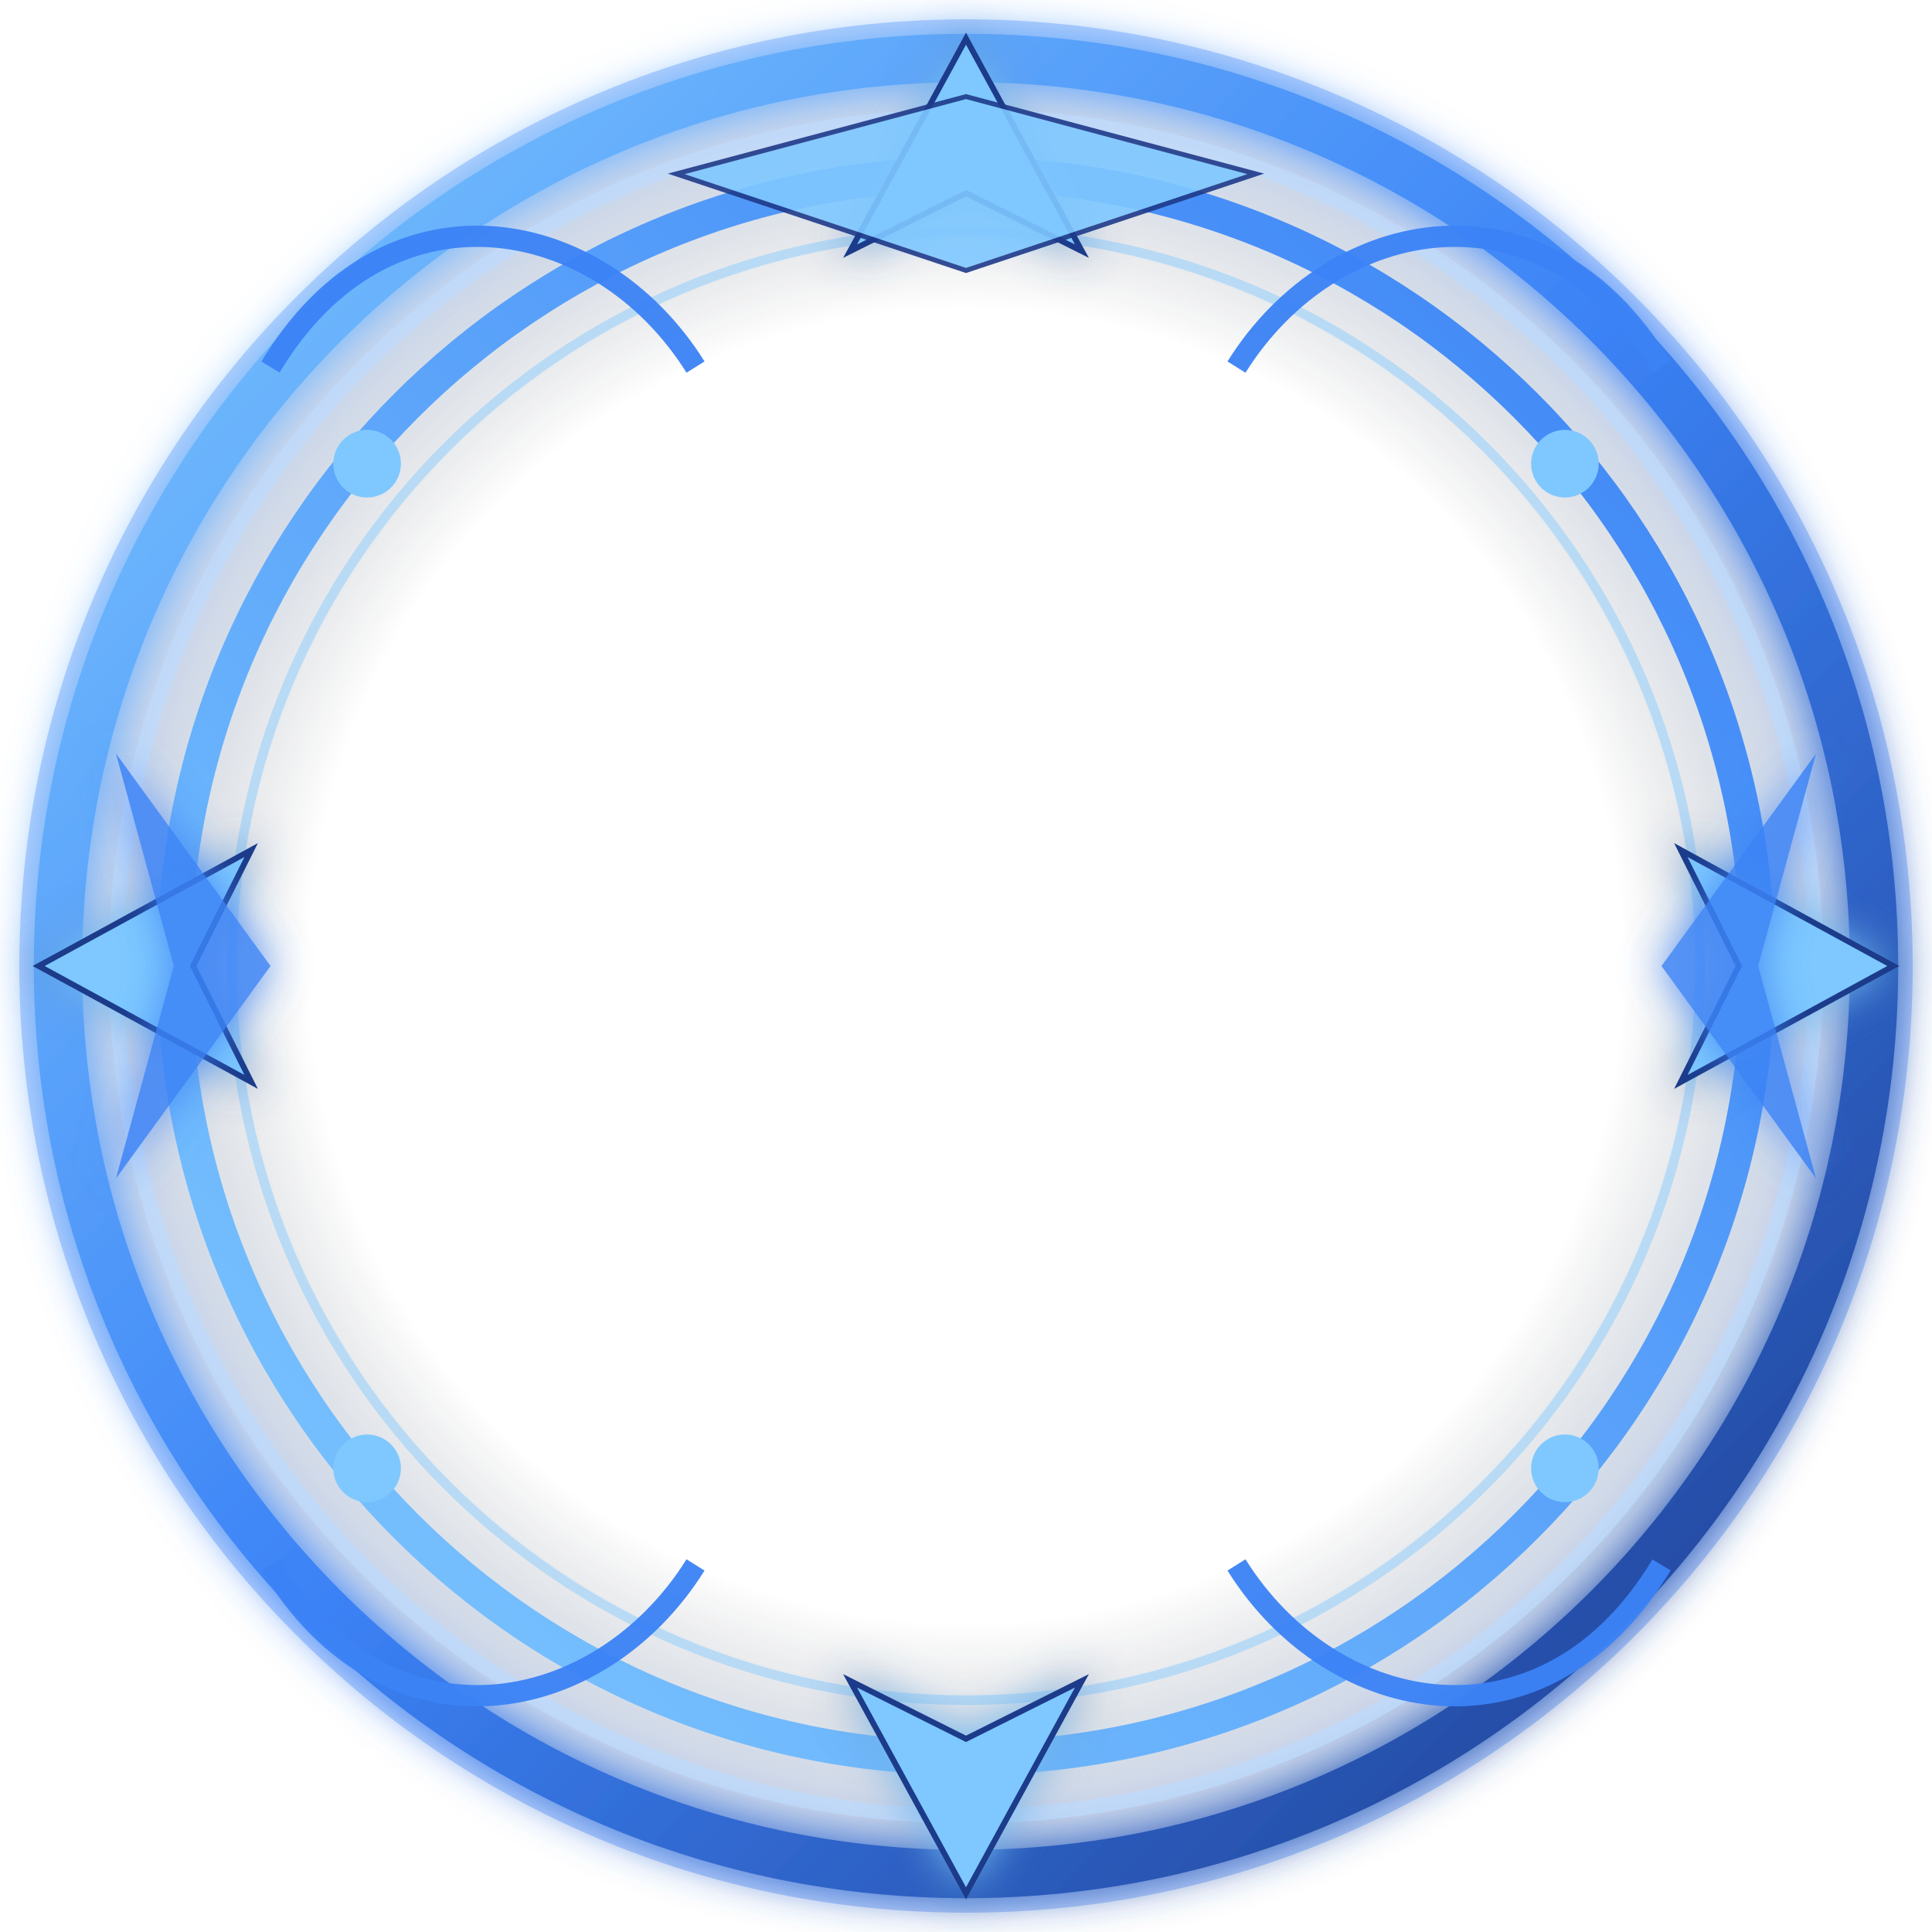
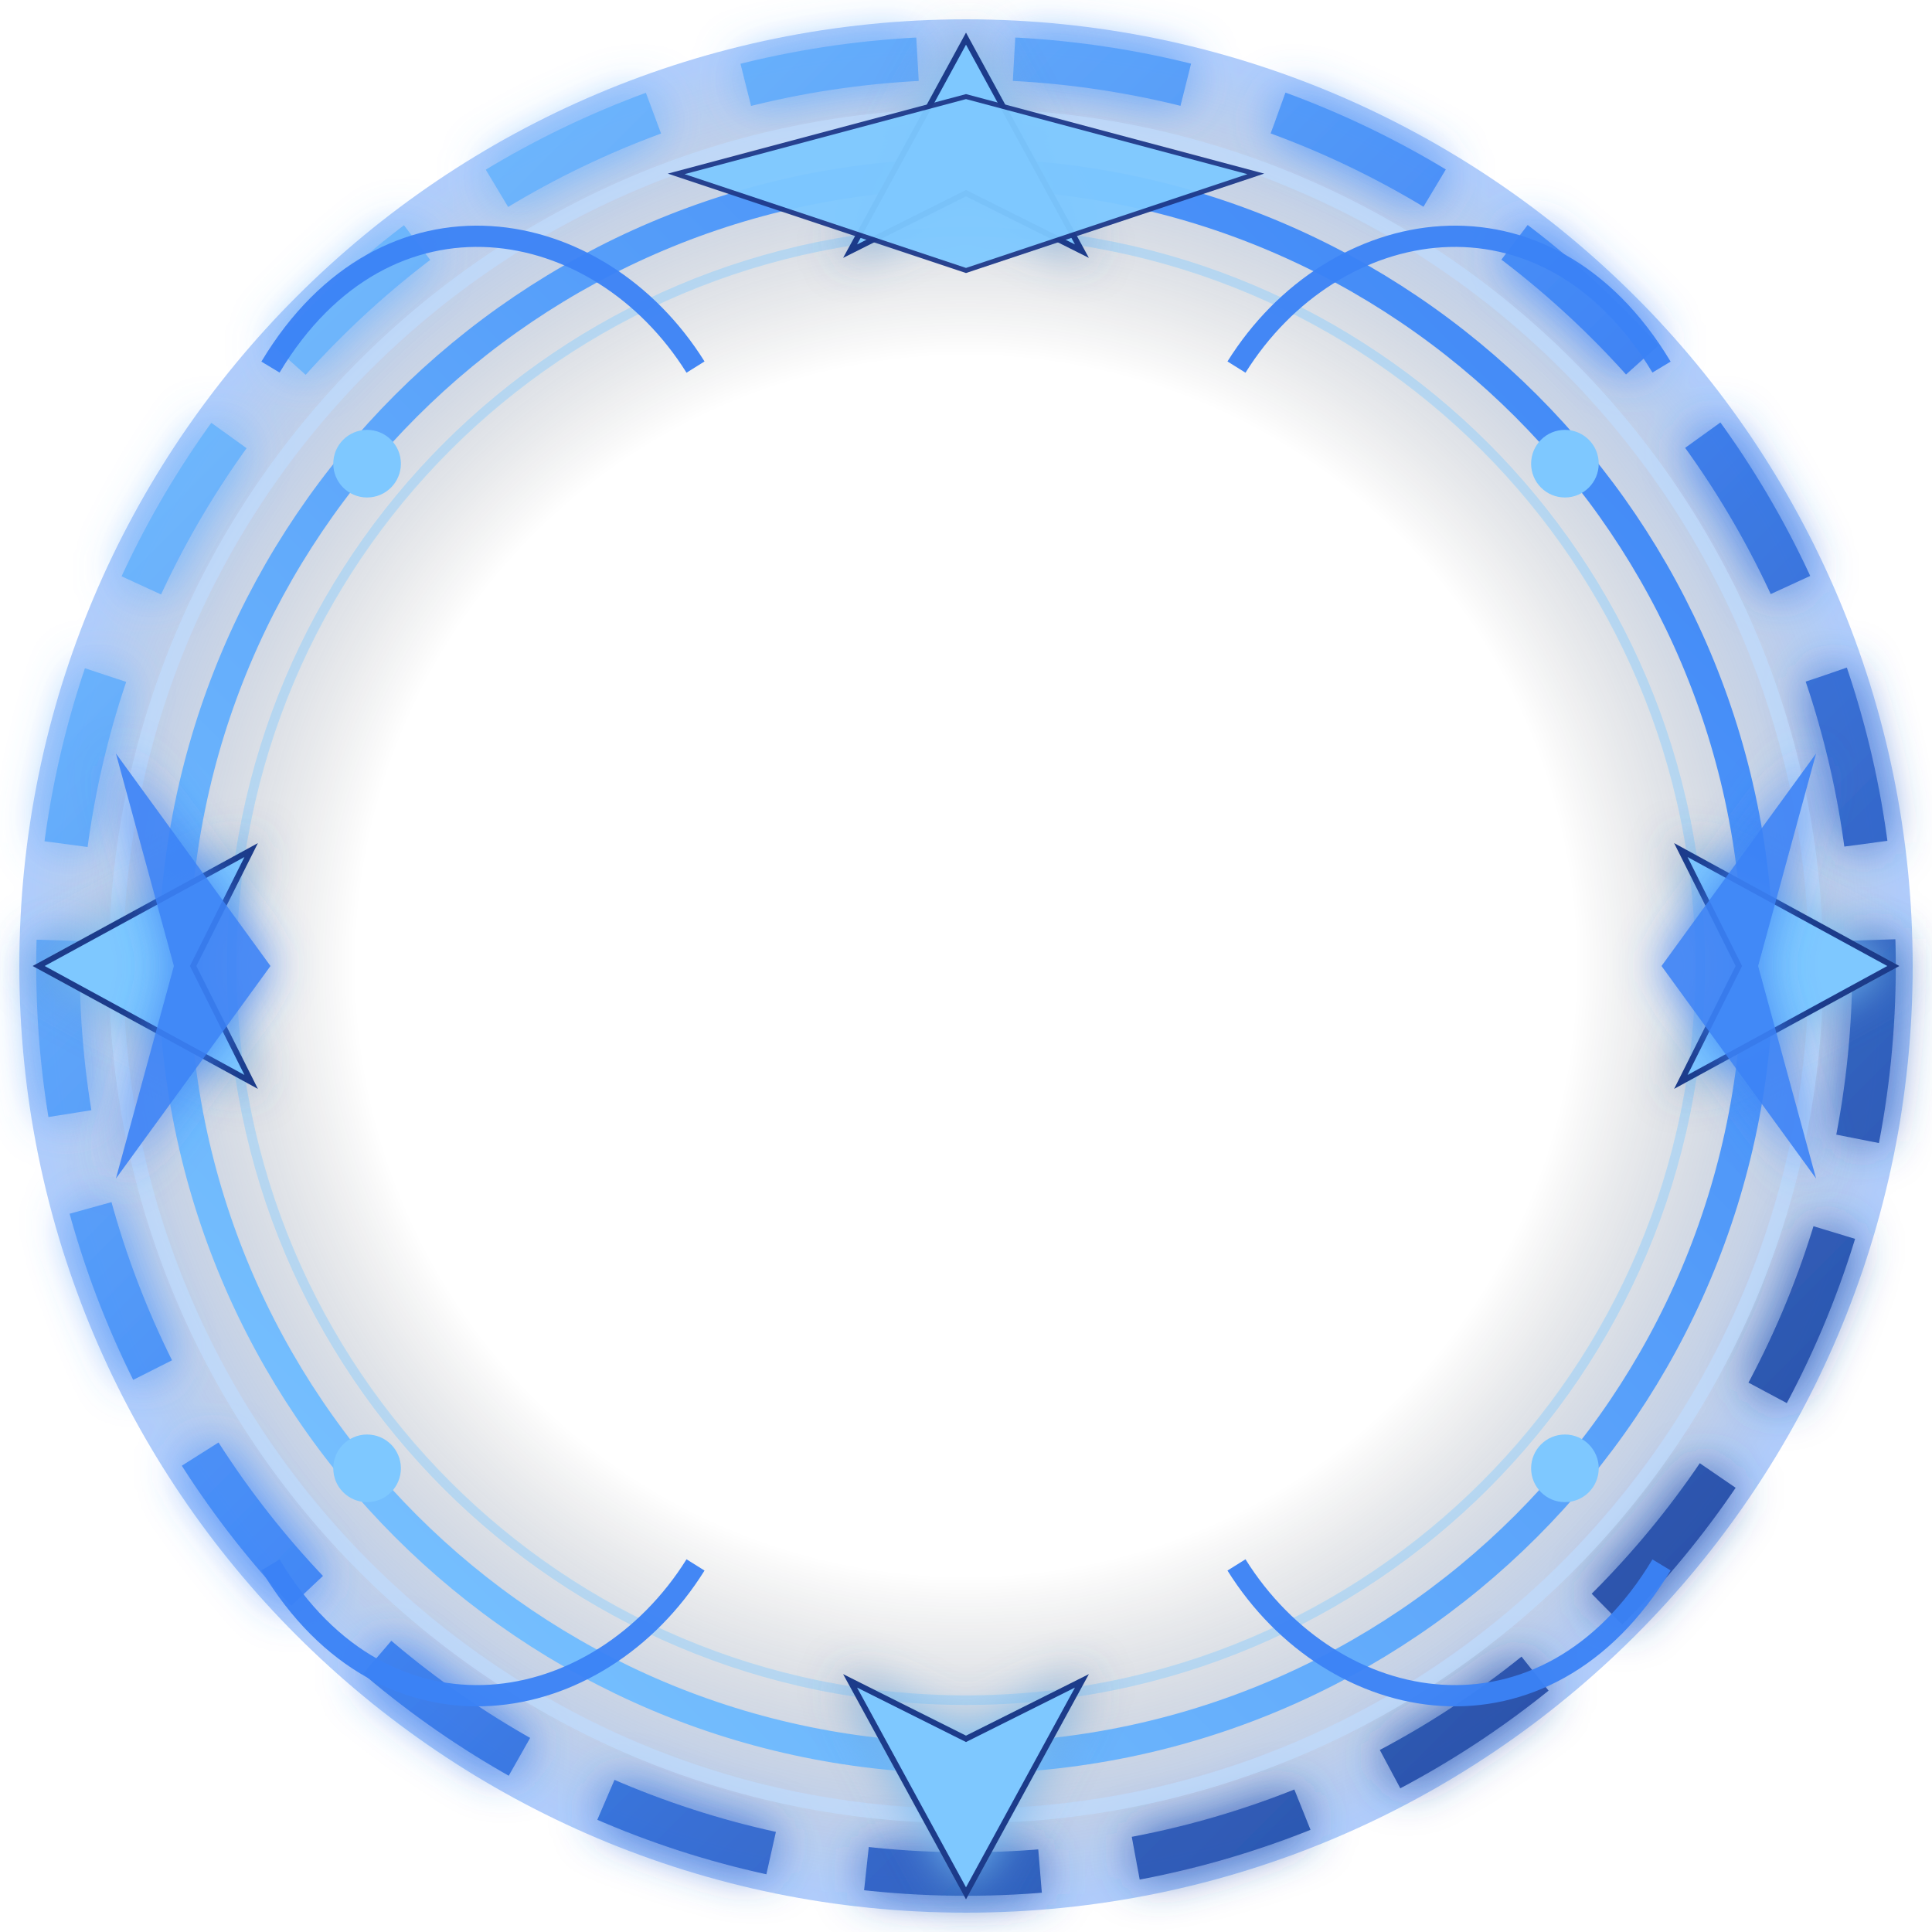
<svg xmlns="http://www.w3.org/2000/svg" viewBox="0 0 200 200" fill="none">
  <defs>
    <linearGradient id="a-top2" x1="0" y1="0" x2="1" y2="1">
-       <stop offset="0%" stop-color="#7EC8FF" />
+       <stop offset="0%" stop-color="#7EC8FF">
+         <animate attributeName="stop-color" values="#7EC8FF;#3B82F6;#7EC8FF" dur="3s" repeatCount="indefinite" />
+       </stop>
      <stop offset="50%" stop-color="#3B82F6" />
-       <stop offset="100%" stop-color="#1E3A8A" />
+       <stop offset="100%" stop-color="#1E3A8A">
+         <animate attributeName="stop-color" values="#1E3A8A;#7EC8FF;#1E3A8A" dur="3s" repeatCount="indefinite" />
+       </stop>
    </linearGradient>
    <linearGradient id="b-top2" x1="1" y1="0" x2="0" y2="1">
      <stop offset="0%" stop-color="#3B82F6" />
      <stop offset="100%" stop-color="#7EC8FF" />
    </linearGradient>
    <radialGradient id="r-top2" cx="50%" cy="50%" r="50%">
-       <stop offset="70%" stop-color="transparent" />
-       <stop offset="100%" stop-color="#3B82F6" stop-opacity="0.35" />
+       <stop offset="65%" stop-color="transparent" />
+       <stop offset="100%" stop-color="#3B82F6" stop-opacity="0.4">
+         <animate attributeName="stop-opacity" values="0.25;0.55;0.25" dur="2.2s" repeatCount="indefinite" />
+       </stop>
    </radialGradient>
-     <filter id="gl-top2" x="-25%" y="-25%" width="150%" height="150%">
-       <feGaussianBlur stdDeviation="2.2" result="b" />
+     <filter id="gl-top2" x="-30%" y="-30%" width="160%" height="160%">
+       <feGaussianBlur stdDeviation="2.4" result="b" />
      <feMerge>
        <feMergeNode in="b" />
        <feMergeNode in="SourceGraphic" />
      </feMerge>
    </filter>
  </defs>
  <circle cx="100" cy="100" r="98" fill="url(#r-top2)" />
-   <circle cx="100" cy="100" r="94" stroke="url(#a-top2)" stroke-width="5" filter="url(#gl-top2)" />
+   <g>
+     <animateTransform attributeName="transform" type="rotate" from="0 100 100" to="360 100 100" dur="12s" repeatCount="indefinite" />
+     <circle cx="100" cy="100" r="94" stroke="url(#a-top2)" stroke-width="4.5" stroke-dasharray="18 10" fill="none" filter="url(#gl-top2)" opacity="0.95" />
+   </g>
  <circle cx="100" cy="100" r="88" stroke="#BFDBFE" stroke-width="1.5" opacity="0.7" />
-   <circle cx="100" cy="100" r="82" stroke="url(#b-top2)" stroke-width="3.5" />
-   <circle cx="100" cy="100" r="76" stroke="#7EC8FF" stroke-width="1" opacity="0.45" />
-   <g filter="url(#gl-top2)" fill="#7EC8FF" stroke="#1E3A8A" stroke-width="0.6">
-     <path d="M100 4 L112 26 L100 20 L88 26 Z" />
-     <path d="M100 196 L112 174 L100 180 L88 174 Z" />
-     <path d="M4 100 L26 112 L20 100 L26 88 Z" />
-     <path d="M196 100 L174 112 L180 100 L174 88 Z" />
+   <circle cx="100" cy="100" r="82" stroke="url(#b-top2)" stroke-width="3.2" fill="none" />
+   <circle cx="100" cy="100" r="76" stroke="#7EC8FF" stroke-width="1" opacity="0.4" />
+   <g filter="url(#gl-top2)">
+     <animateTransform attributeName="transform" type="rotate" from="360 100 100" to="0 100 100" dur="18s" repeatCount="indefinite" />
+     <g fill="#7EC8FF" stroke="#1E3A8A" stroke-width="0.6">
+       <path d="M100 4 L112 26 L100 20 L88 26 Z" />
+       <path d="M100 196 L112 174 L100 180 L88 174 Z" />
+       <path d="M4 100 L26 112 L20 100 L26 88 Z" />
+       <path d="M196 100 L174 112 L180 100 L174 88 Z" />
+     </g>
  </g>
  <g stroke="#3B82F6" stroke-width="2.2" fill="none" opacity="0.95">
    <path d="M28 38 C40 18 62 22 72 38" />
    <path d="M172 38 C160 18 138 22 128 38" />
    <path d="M28 162 C40 182 62 178 72 162" />
    <path d="M172 162 C160 182 138 178 128 162" />
  </g>
  <g fill="#7EC8FF">
-     <circle cx="38" cy="48" r="3.5" />
-     <circle cx="162" cy="48" r="3.5" />
-     <circle cx="38" cy="152" r="3.5" />
-     <circle cx="162" cy="152" r="3.5" />
+     <circle cx="38" cy="48" r="3.5">
+       <animate attributeName="r" values="3;4.2;3" dur="1.8s" repeatCount="indefinite" />
+     </circle>
+     <circle cx="162" cy="48" r="3.5">
+       <animate attributeName="r" values="3;4.2;3" dur="1.8s" begin="0.4s" repeatCount="indefinite" />
+     </circle>
+     <circle cx="38" cy="152" r="3.5">
+       <animate attributeName="r" values="3;4.2;3" dur="1.8s" begin="0.8s" repeatCount="indefinite" />
+     </circle>
+     <circle cx="162" cy="152" r="3.5">
+       <animate attributeName="r" values="3;4.2;3" dur="1.8s" begin="1.2s" repeatCount="indefinite" />
+     </circle>
  </g>
-   <g fill="#3B82F6" opacity="0.85" filter="url(#gl-top2)">
+   <g fill="#3B82F6" opacity="0.9" filter="url(#gl-top2)">
    <path d="M12 78 L28 100 L12 122 L18 100 Z" />
    <path d="M188 78 L172 100 L188 122 L182 100 Z" />
  </g>
-   <path d="M70 18 L100 10 L130 18 L100 28 Z" fill="#7EC8FF" stroke="#1E3A8A" stroke-width="0.5" opacity="0.9" />
+   <path d="M70 18 L100 10 L130 18 L100 28 Z" fill="#7EC8FF" stroke="#1E3A8A" stroke-width="0.5" opacity="0.95">
+     <animate attributeName="opacity" values="0.7;1;0.7" dur="2s" repeatCount="indefinite" />
+   </path>
</svg>
